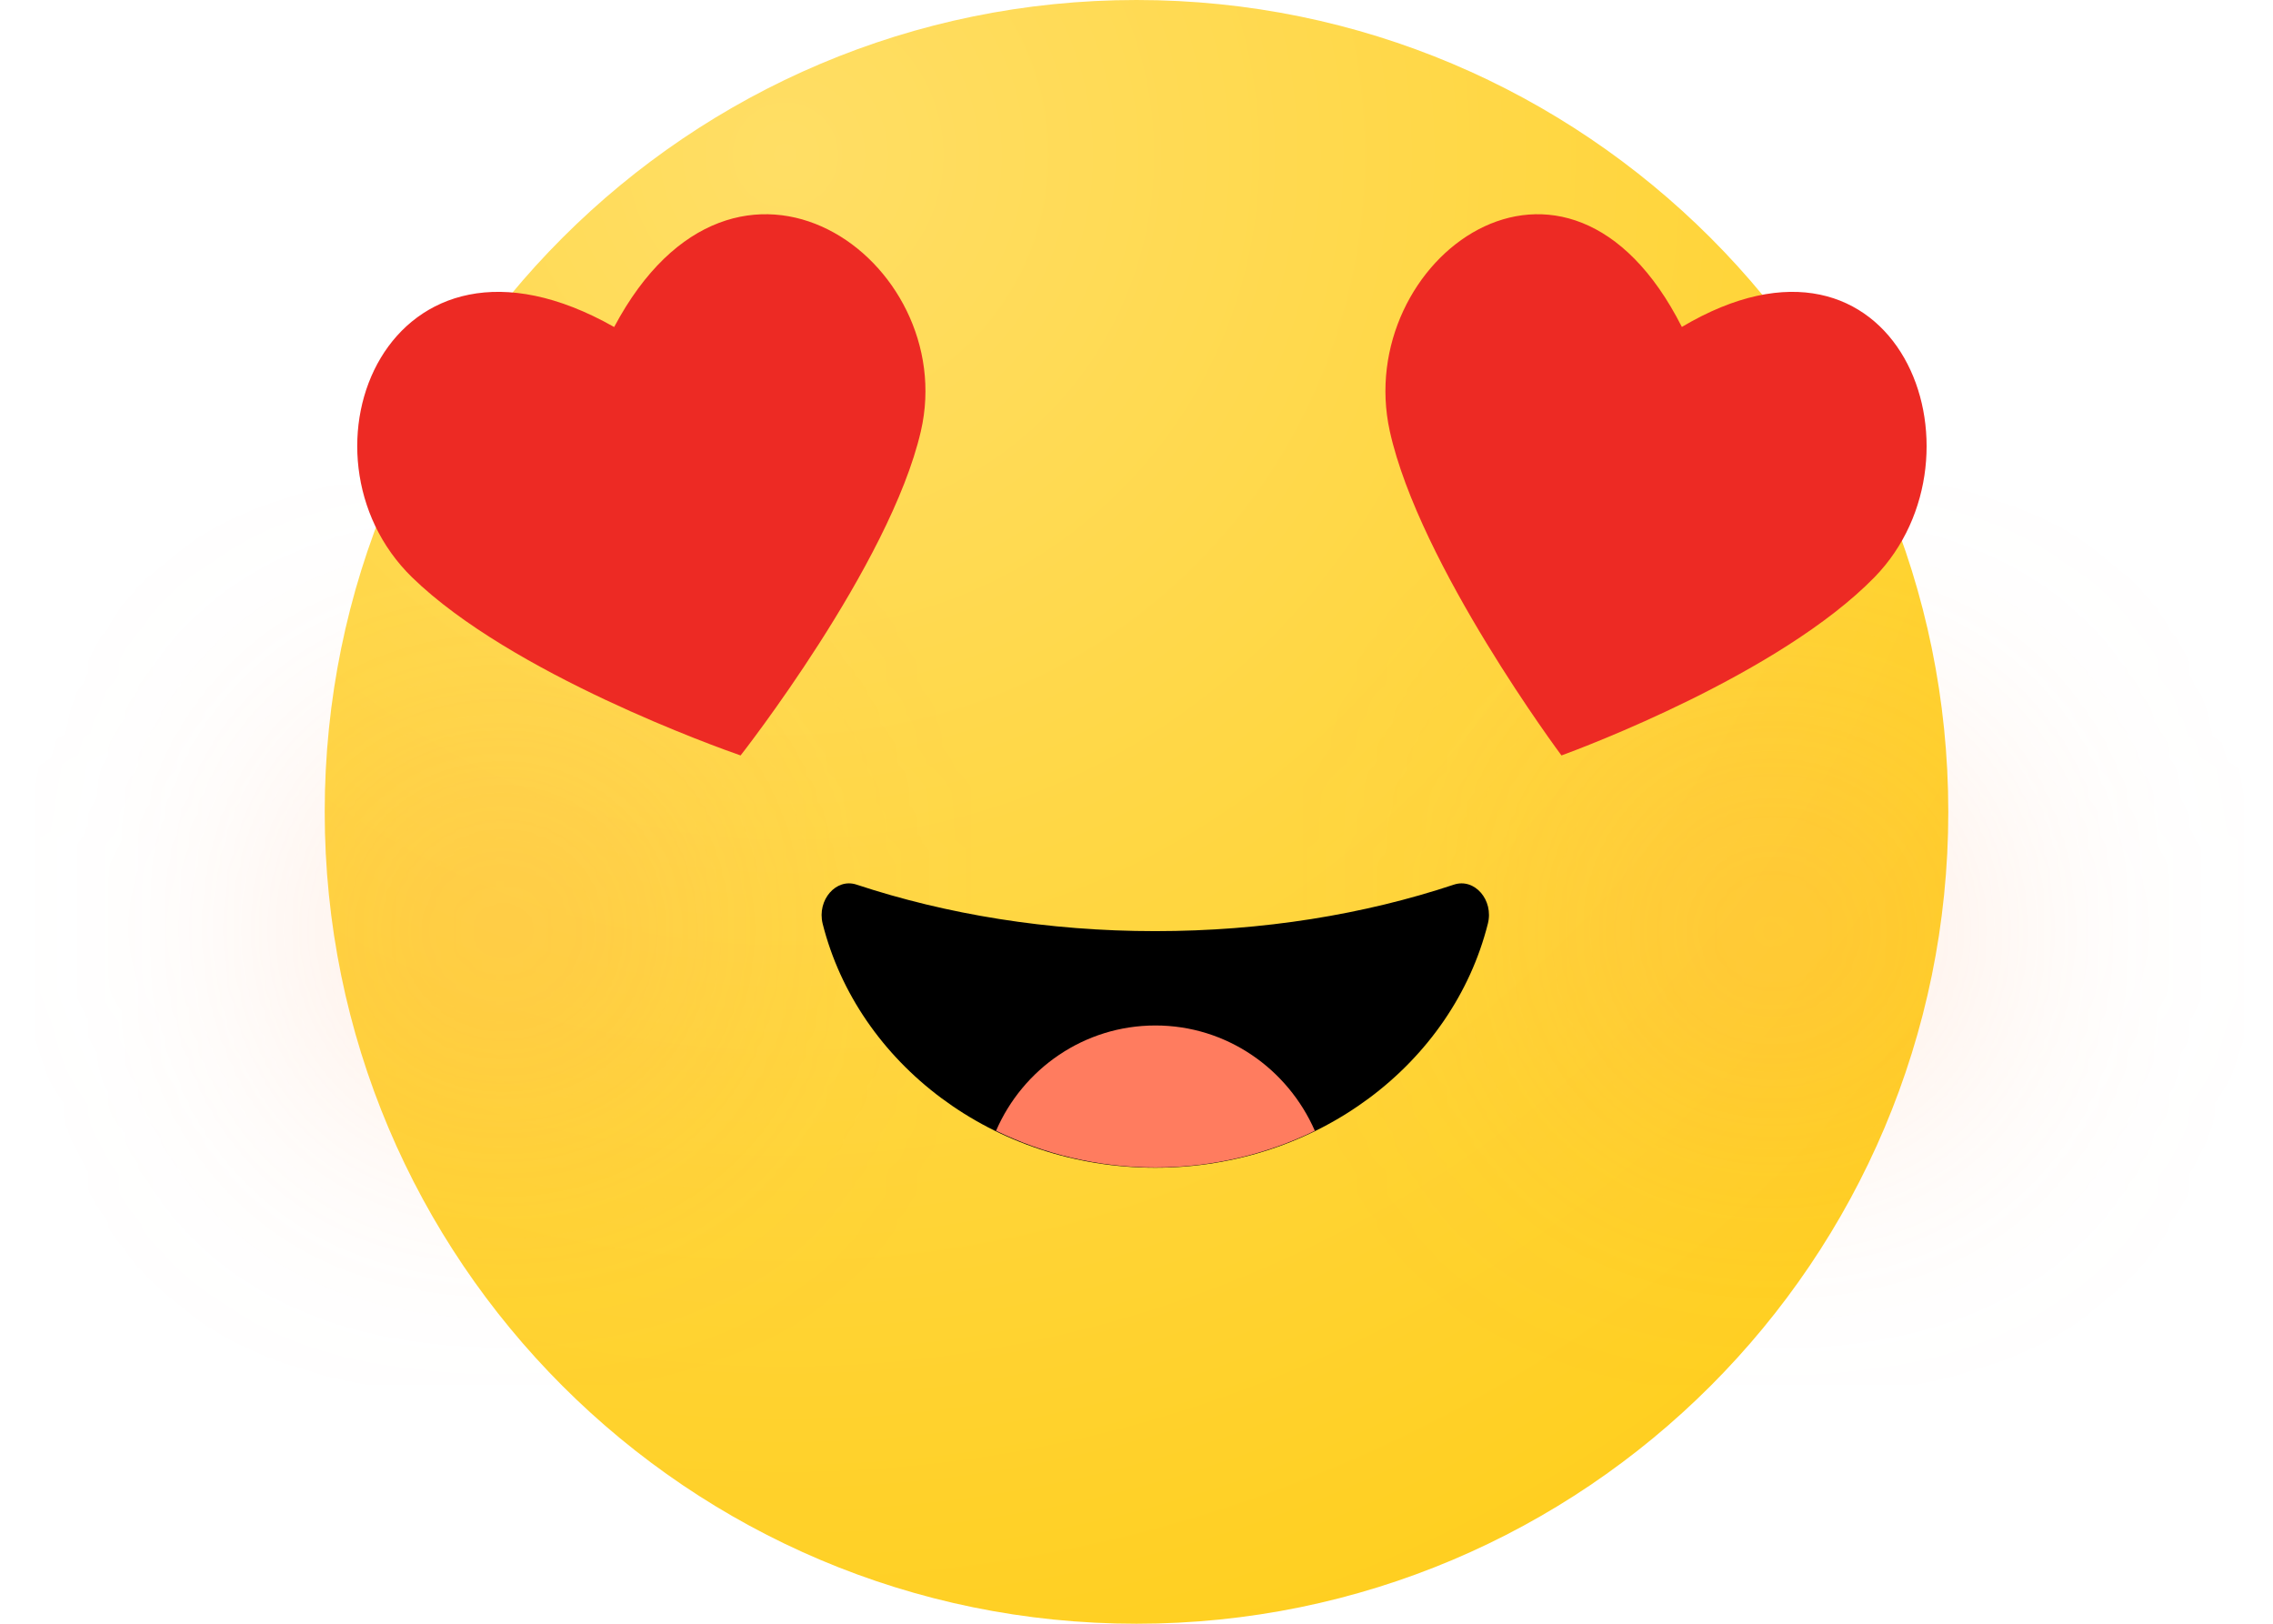
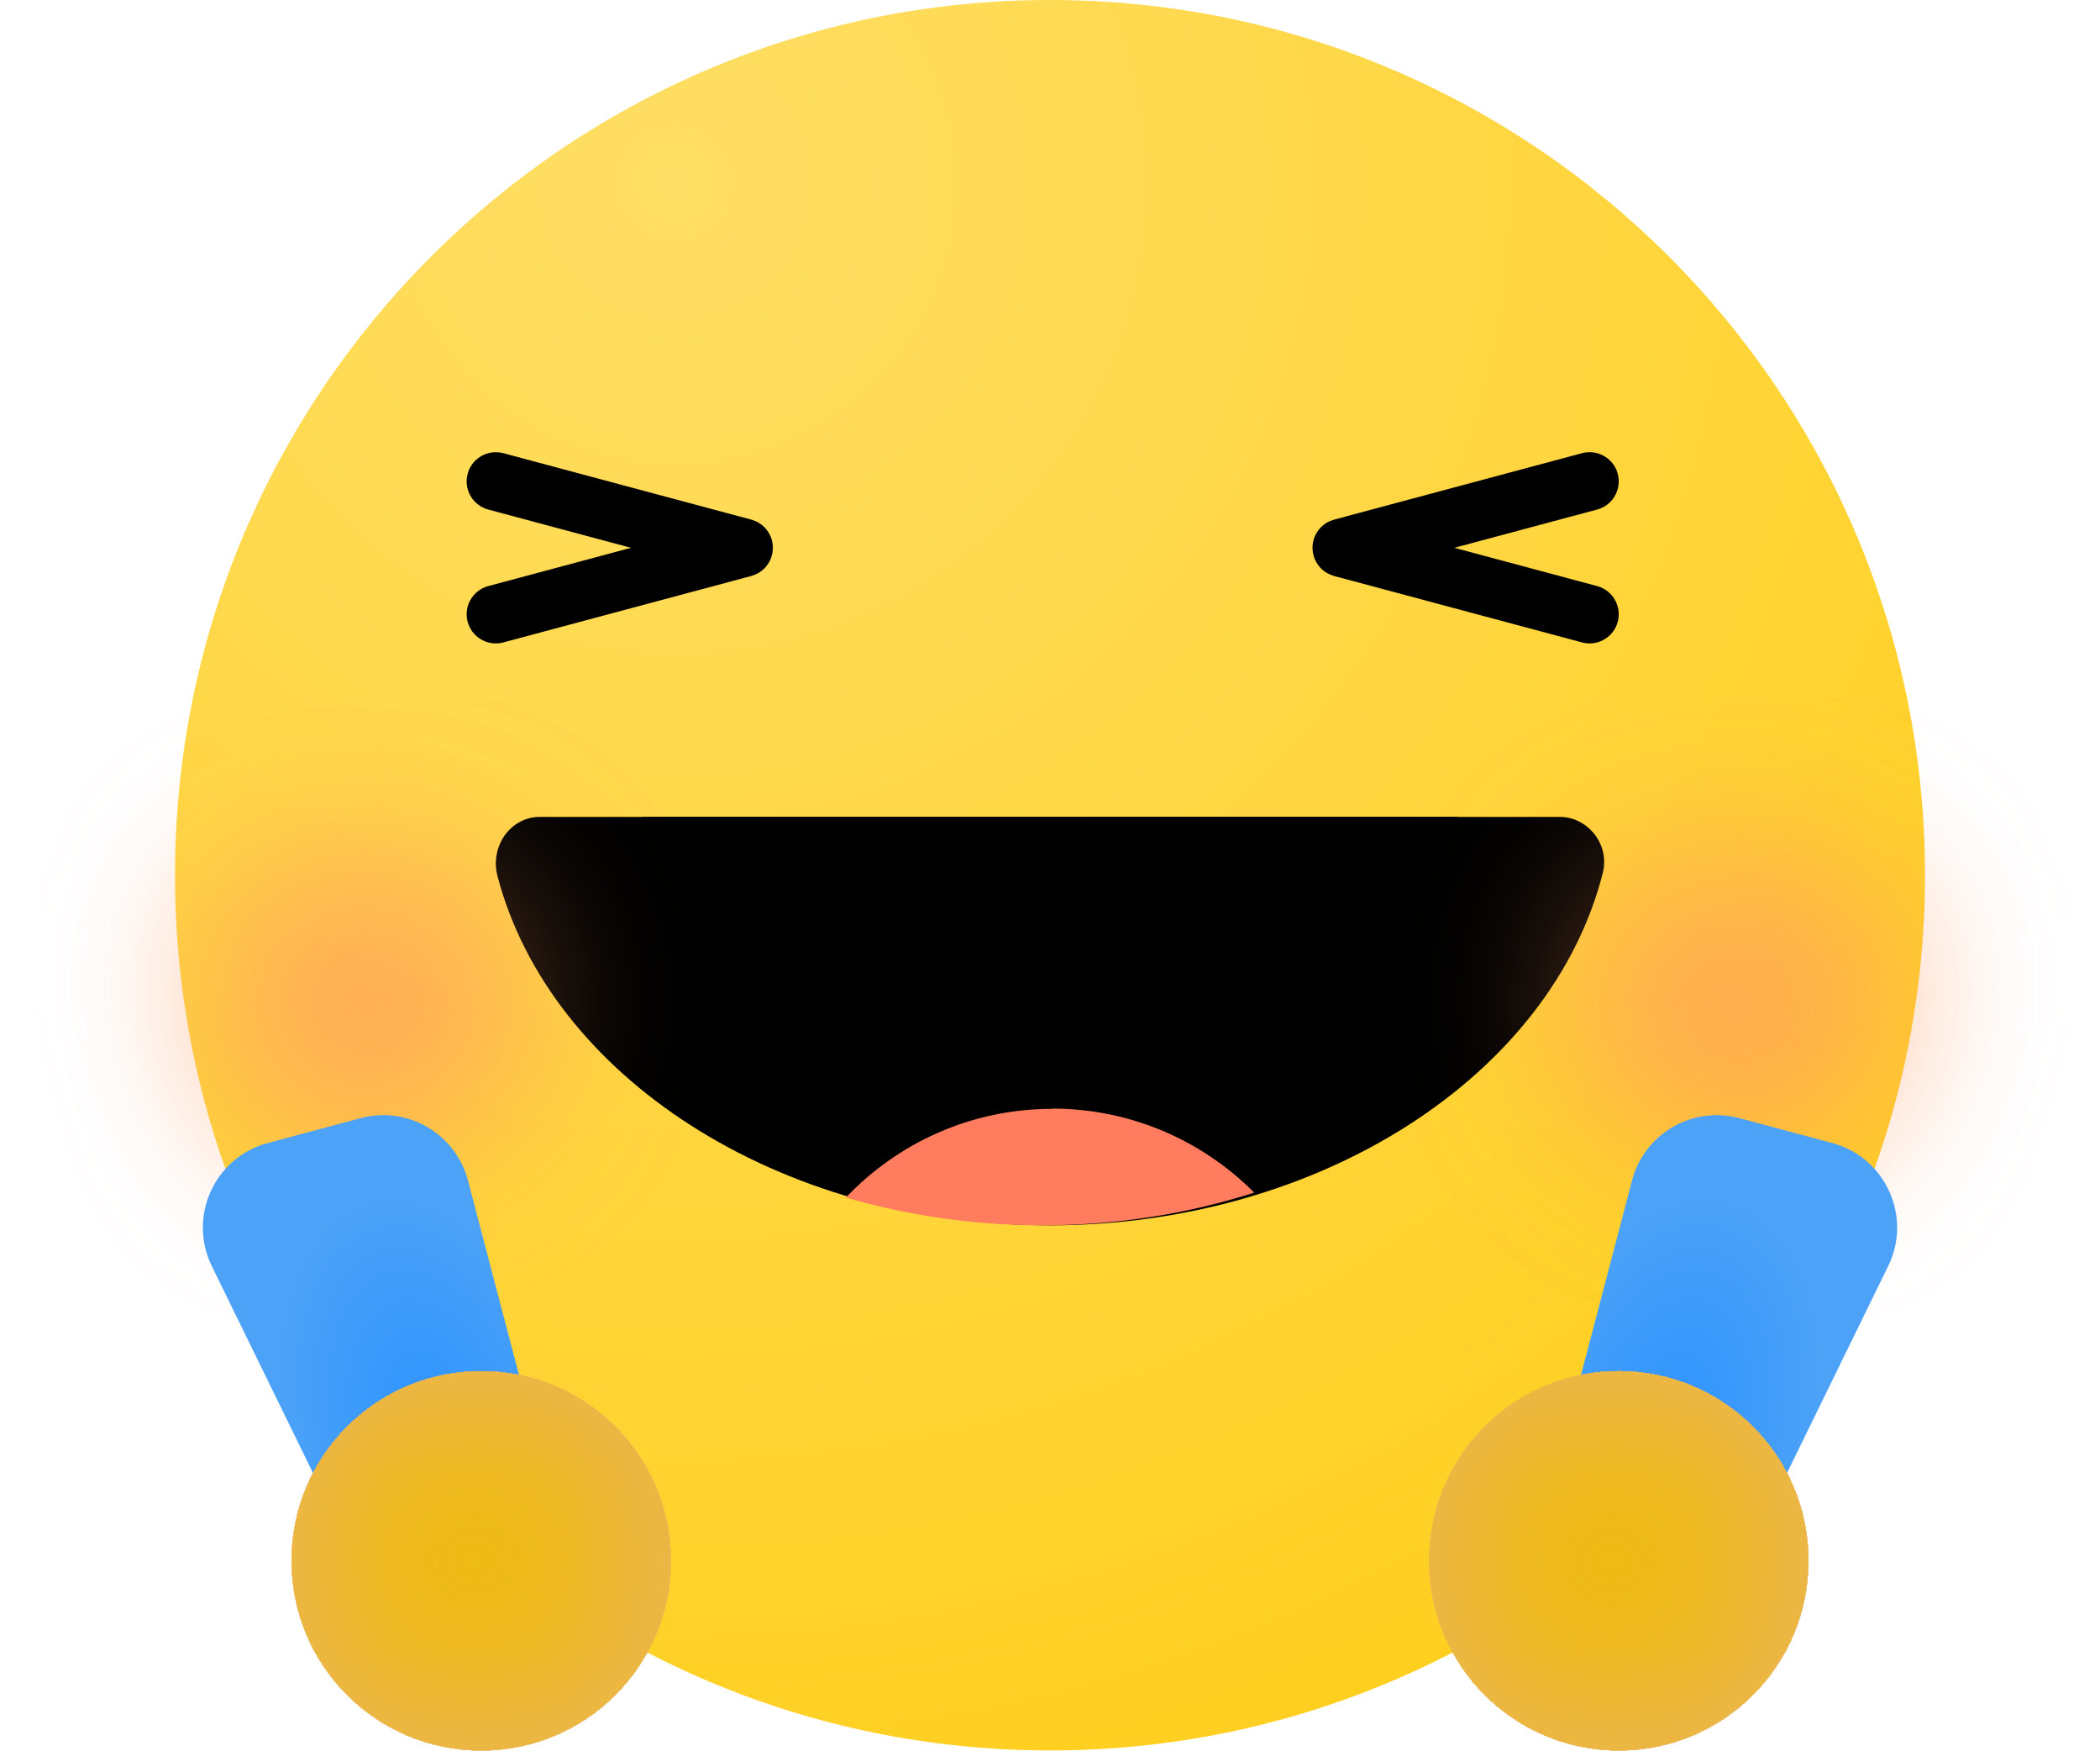
- <svg xmlns="http://www.w3.org/2000/svg" width="28" height="20" viewBox="0 0 28 20" fill="none">
-   <circle cx="14" cy="10" r="10" fill="url(#paint0_radial_9552_86384)" />
-   <g filter="url(#filter0_f_9552_86384)">
-     <path d="M23.633 10.722C23.48 11.498 23.236 12.242 22.913 12.942C22.576 13.049 22.186 13.079 21.783 13.012C20.7 12.832 19.929 12.012 20.069 11.185C20.206 10.358 21.195 9.835 22.283 10.015C22.846 10.108 23.323 10.375 23.633 10.722Z" fill="#FF9A61" fill-opacity="0.5" />
+ <svg xmlns="http://www.w3.org/2000/svg" width="48" height="40" viewBox="0 0 48 40" fill="none">
+   <circle cx="24" cy="20" r="20" fill="url(#paint0_radial_8991_19582)" />
+   <g filter="url(#filter0_f_8991_19582)">
+     <path d="M43.265 21.444C42.959 22.997 42.472 24.484 41.825 25.884C41.152 26.097 40.372 26.157 39.566 26.024C37.399 25.664 35.858 24.024 36.138 22.371C36.412 20.717 38.391 19.671 40.566 20.031C41.692 20.217 42.645 20.751 43.265 21.444Z" fill="#FF9A61" fill-opacity="0.5" />
  </g>
-   <g filter="url(#filter1_f_9552_86384)">
-     <path d="M7.936 11.185C8.076 12.012 7.306 12.832 6.223 13.012C5.85 13.075 5.49 13.052 5.17 12.965C4.833 12.242 4.583 11.472 4.43 10.665C4.736 10.345 5.193 10.105 5.723 10.015C6.81 9.835 7.799 10.358 7.936 11.185Z" fill="#FF9A61" fill-opacity="0.5" />
+   <g filter="url(#filter1_f_8991_19582)">
+     <path d="M11.873 22.371C12.153 24.024 10.613 25.664 8.446 26.024C7.699 26.151 6.979 26.104 6.339 25.931C5.666 24.484 5.166 22.944 4.859 21.331C5.473 20.691 6.386 20.211 7.446 20.031C9.619 19.671 11.599 20.717 11.873 22.371Z" fill="#FF9A61" fill-opacity="0.5" />
  </g>
-   <path d="M20.718 4.027C19.294 1.215 16.658 3.208 17.12 5.31C17.485 6.961 19.235 9.305 19.235 9.305C19.487 9.213 21.925 8.302 23.09 7.111C24.569 5.596 23.38 2.447 20.718 4.027Z" fill="#ED2A24" />
-   <path d="M7.566 4.027C9.062 1.215 11.829 3.208 11.344 5.31C10.963 6.961 9.123 9.305 9.123 9.305C8.858 9.213 6.299 8.302 5.076 7.111C3.523 5.596 4.771 2.447 7.564 4.027H7.566Z" fill="#ED2A24" />
-   <path d="M10.551 10.896C10.3 10.812 10.062 11.085 10.134 11.378C10.568 13.099 12.235 14.383 14.231 14.383C16.227 14.383 17.895 13.099 18.328 11.378C18.403 11.087 18.165 10.812 17.911 10.896C16.805 11.264 15.554 11.469 14.231 11.469C12.908 11.469 11.658 11.262 10.551 10.896Z" fill="black" />
-   <path d="M14.233 12.631C13.355 12.631 12.6 13.165 12.27 13.928C12.857 14.215 13.525 14.38 14.233 14.38C14.941 14.38 15.612 14.215 16.197 13.928C15.863 13.165 15.111 12.631 14.233 12.631Z" fill="#FF7C5F" />
+   <path d="M12.342 18.667C11.664 18.667 11.192 19.344 11.373 20.028C12.57 24.573 17.757 28 23.994 28C30.23 28 35.476 24.535 36.636 19.945C36.8 19.295 36.292 18.667 35.651 18.667H12.342Z" fill="black" />
+   <path d="M24.002 20.667C27.53 20.667 30.767 19.918 33.333 18.667H14.666C17.232 19.918 20.469 20.667 23.997 20.667H24.002Z" fill="black" />
+   <path d="M24.05 25.339C22.191 25.339 20.517 26.121 19.334 27.366C20.741 27.775 22.251 28 23.832 28C25.544 28 27.168 27.733 28.667 27.253C27.49 26.068 25.854 25.333 24.05 25.333V25.339Z" fill="#FF7C5F" />
+   <g filter="url(#filter2_f_8991_19582)">
+     <path d="M43.265 21.444C42.959 22.997 42.472 24.484 41.825 25.884C41.152 26.097 40.372 26.157 39.566 26.024C37.399 25.664 35.858 24.024 36.138 22.371C36.412 20.717 38.391 19.671 40.566 20.031C41.692 20.217 42.645 20.751 43.265 21.444Z" fill="#FF9A61" fill-opacity="0.5" />
+   </g>
+   <g filter="url(#filter3_f_8991_19582)">
+     <path d="M11.873 22.371C12.153 24.024 10.613 25.664 8.446 26.024C7.699 26.151 6.979 26.104 6.339 25.931C5.666 24.484 5.166 22.944 4.859 21.331C5.473 20.691 6.386 20.211 7.446 20.031C9.619 19.671 11.599 20.717 11.873 22.371Z" fill="#FF9A61" fill-opacity="0.5" />
+   </g>
+   <path d="M4.841 28.931C4.288 27.801 4.904 26.446 6.12 26.12L8.244 25.551C9.314 25.264 10.414 25.903 10.696 26.975L12.949 35.555C13.229 36.62 12.596 37.71 11.533 37.995L11.127 38.104C10.203 38.351 9.233 37.91 8.813 37.051L4.841 28.931Z" fill="url(#paint1_radial_8991_19582)" />
+   <g filter="url(#filter4_i_8991_19582)">
+     <circle cx="10.999" cy="35.667" r="4.333" fill="#F0BC05" />
+   </g>
+   <path d="M43.159 28.931C43.712 27.801 43.096 26.446 41.88 26.12L39.756 25.551C38.686 25.264 37.586 25.903 37.304 26.975L35.051 35.555C34.771 36.62 35.404 37.71 36.467 37.995L36.873 38.104C37.797 38.351 38.767 37.91 39.187 37.051L43.159 28.931Z" fill="url(#paint2_radial_8991_19582)" />
+   <g filter="url(#filter5_i_8991_19582)">
+     <circle cx="4.333" cy="4.333" r="4.333" transform="matrix(-1 0 0 1 41.334 31.3333)" fill="#F0BC05" />
+   </g>
+   <path d="M11.414 10.506L11.464 10.517L17.13 12.035L17.209 12.064C17.385 12.144 17.501 12.32 17.501 12.518C17.501 12.744 17.349 12.943 17.13 13.001L11.464 14.52C11.197 14.591 10.923 14.433 10.851 14.166C10.78 13.899 10.938 13.625 11.205 13.553L15.068 12.518L11.205 11.483L11.156 11.467C10.919 11.377 10.784 11.12 10.851 10.87C10.918 10.62 11.164 10.466 11.414 10.506Z" fill="black" />
+   <path d="M17.329 12.47C17.313 12.358 17.241 12.262 17.139 12.216H17.138L17.081 12.195L11.428 10.68V10.68L11.383 10.671C11.238 10.648 11.096 10.724 11.033 10.854L11.011 10.914C10.967 11.079 11.055 11.249 11.21 11.31L11.253 11.324L15.11 12.357C15.183 12.377 15.233 12.443 15.233 12.518C15.233 12.594 15.183 12.659 15.11 12.679L11.247 13.714C11.069 13.762 10.963 13.945 11.011 14.123L11.035 14.186C11.104 14.325 11.264 14.4 11.419 14.359L17.086 12.841L17.139 12.822C17.256 12.768 17.333 12.65 17.333 12.518L17.329 12.47ZM17.657 12.629C17.62 12.847 17.478 13.033 17.277 13.124L17.173 13.162L11.506 14.68C11.173 14.77 10.83 14.59 10.71 14.274L10.689 14.209C10.594 13.854 10.805 13.488 11.16 13.393L14.423 12.518L11.16 11.644L11.152 11.642L11.104 11.626L11.095 11.624V11.623C10.779 11.503 10.6 11.161 10.689 10.828L10.708 10.766C10.812 10.489 11.086 10.316 11.376 10.335L11.439 10.342L11.446 10.343L11.496 10.354L11.506 10.356L17.173 11.874L17.186 11.878L17.265 11.907L17.277 11.912C17.511 12.019 17.666 12.254 17.666 12.518L17.657 12.629Z" fill="black" />
+   <path d="M36.254 10.506L36.204 10.517L30.538 12.035L30.459 12.064C30.283 12.144 30.167 12.32 30.167 12.518C30.167 12.744 30.319 12.943 30.538 13.001L36.204 14.52C36.471 14.591 36.745 14.433 36.817 14.166C36.888 13.899 36.73 13.625 36.463 13.553L32.6 12.518L36.463 11.483L36.512 11.467C36.749 11.377 36.884 11.12 36.817 10.87C36.75 10.62 36.505 10.466 36.254 10.506Z" fill="black" />
+   <path d="M30.337 12.47C30.353 12.358 30.425 12.262 30.527 12.216H30.528L30.585 12.195L36.238 10.68V10.68L36.282 10.671C36.428 10.648 36.57 10.724 36.633 10.854L36.655 10.914C36.699 11.079 36.611 11.249 36.456 11.31L36.413 11.324L32.556 12.357C32.483 12.377 32.433 12.443 32.433 12.518C32.433 12.594 32.483 12.659 32.556 12.679L36.419 13.714C36.597 13.762 36.703 13.945 36.655 14.123L36.632 14.186C36.562 14.325 36.402 14.4 36.247 14.359L30.58 12.841L30.527 12.822C30.41 12.768 30.333 12.65 30.333 12.518L30.337 12.47ZM30.009 12.629C30.046 12.847 30.188 13.033 30.389 13.124L30.493 13.162L36.16 14.68C36.493 14.77 36.836 14.59 36.956 14.274L36.977 14.209C37.072 13.854 36.861 13.488 36.506 13.393L33.243 12.518L36.506 11.644L36.514 11.642L36.562 11.626L36.571 11.624V11.623C36.887 11.503 37.066 11.161 36.977 10.828L36.958 10.766C36.854 10.489 36.58 10.316 36.29 10.335L36.227 10.342L36.22 10.343L36.17 10.354L36.16 10.356L30.493 11.874L30.48 11.878L30.401 11.907L30.389 11.912C30.155 12.019 30 12.254 30 12.518L30.009 12.629Z" fill="black" />
  <defs>
-     <filter id="filter0_f_9552_86384" x="16.053" y="5.98" width="11.58" height="11.067" filterUnits="userSpaceOnUse" color-interpolation-filters="sRGB">
+     <filter id="filter0_f_8991_19582" x="32.105" y="15.96" width="15.16" height="14.135" filterUnits="userSpaceOnUse" color-interpolation-filters="sRGB">
      <feFlood flood-opacity="0" result="BackgroundImageFix" />
      <feBlend mode="normal" in="SourceGraphic" in2="BackgroundImageFix" result="shape" />
-       <feGaussianBlur stdDeviation="2" result="effect1_foregroundBlur_9552_86384" />
+       <feGaussianBlur stdDeviation="2" result="effect1_foregroundBlur_8991_19582" />
    </filter>
-     <filter id="filter1_f_9552_86384" x="0.43" y="5.98" width="11.523" height="11.068" filterUnits="userSpaceOnUse" color-interpolation-filters="sRGB">
+     <filter id="filter1_f_8991_19582" x="0.859" y="15.96" width="15.047" height="14.136" filterUnits="userSpaceOnUse" color-interpolation-filters="sRGB">
      <feFlood flood-opacity="0" result="BackgroundImageFix" />
      <feBlend mode="normal" in="SourceGraphic" in2="BackgroundImageFix" result="shape" />
-       <feGaussianBlur stdDeviation="2" result="effect1_foregroundBlur_9552_86384" />
+       <feGaussianBlur stdDeviation="2" result="effect1_foregroundBlur_8991_19582" />
    </filter>
-     <radialGradient id="paint0_radial_9552_86384" cx="0" cy="0" r="1" gradientUnits="userSpaceOnUse" gradientTransform="translate(9.66667 2) rotate(60.9454) scale(20.5913)">
+     <filter id="filter2_f_8991_19582" x="32.105" y="15.96" width="15.16" height="14.135" filterUnits="userSpaceOnUse" color-interpolation-filters="sRGB">
+       <feFlood flood-opacity="0" result="BackgroundImageFix" />
+       <feBlend mode="normal" in="SourceGraphic" in2="BackgroundImageFix" result="shape" />
+       <feGaussianBlur stdDeviation="2" result="effect1_foregroundBlur_8991_19582" />
+     </filter>
+     <filter id="filter3_f_8991_19582" x="0.859" y="15.96" width="15.047" height="14.136" filterUnits="userSpaceOnUse" color-interpolation-filters="sRGB">
+       <feFlood flood-opacity="0" result="BackgroundImageFix" />
+       <feBlend mode="normal" in="SourceGraphic" in2="BackgroundImageFix" result="shape" />
+       <feGaussianBlur stdDeviation="2" result="effect1_foregroundBlur_8991_19582" />
+     </filter>
+     <filter id="filter4_i_8991_19582" x="6.466" y="31.333" width="8.866" height="8.667" filterUnits="userSpaceOnUse" color-interpolation-filters="sRGB">
+       <feFlood flood-opacity="0" result="BackgroundImageFix" />
+       <feBlend mode="normal" in="SourceGraphic" in2="BackgroundImageFix" result="shape" />
+       <feColorMatrix in="SourceAlpha" type="matrix" values="0 0 0 0 0 0 0 0 0 0 0 0 0 0 0 0 0 0 127 0" result="hardAlpha" />
+       <feOffset dx="-0.2" />
+       <feGaussianBlur stdDeviation="2.5" />
+       <feComposite in2="hardAlpha" operator="arithmetic" k2="-1" k3="1" />
+       <feColorMatrix type="matrix" values="0 0 0 0 0.918 0 0 0 0 0.706 0 0 0 0 0.353 0 0 0 1 0" />
+       <feBlend mode="normal" in2="shape" result="effect1_innerShadow_8991_19582" />
+     </filter>
+     <filter id="filter5_i_8991_19582" x="32.468" y="31.333" width="8.866" height="8.667" filterUnits="userSpaceOnUse" color-interpolation-filters="sRGB">
+       <feFlood flood-opacity="0" result="BackgroundImageFix" />
+       <feBlend mode="normal" in="SourceGraphic" in2="BackgroundImageFix" result="shape" />
+       <feColorMatrix in="SourceAlpha" type="matrix" values="0 0 0 0 0 0 0 0 0 0 0 0 0 0 0 0 0 0 127 0" result="hardAlpha" />
+       <feOffset dx="-0.2" />
+       <feGaussianBlur stdDeviation="2.5" />
+       <feComposite in2="hardAlpha" operator="arithmetic" k2="-1" k3="1" />
+       <feColorMatrix type="matrix" values="0 0 0 0 0.918 0 0 0 0 0.706 0 0 0 0 0.353 0 0 0 1 0" />
+       <feBlend mode="normal" in2="shape" result="effect1_innerShadow_8991_19582" />
+     </filter>
+     <radialGradient id="paint0_radial_8991_19582" cx="0" cy="0" r="1" gradientUnits="userSpaceOnUse" gradientTransform="translate(15.3333 4) rotate(60.9454) scale(41.1825)">
      <stop stop-color="#FFDE65" />
      <stop offset="1" stop-color="#FFCE1B" />
    </radialGradient>
+     <radialGradient id="paint1_radial_8991_19582" cx="0" cy="0" r="1" gradientUnits="userSpaceOnUse" gradientTransform="translate(9.88607 32.709) rotate(75.0013) scale(5.53204 3.31897)">
+       <stop stop-color="#2D93FF" />
+       <stop offset="1" stop-color="#4CA2F7" />
+     </radialGradient>
+     <radialGradient id="paint2_radial_8991_19582" cx="0" cy="0" r="1" gradientUnits="userSpaceOnUse" gradientTransform="translate(38.1139 32.709) rotate(104.999) scale(5.53204 3.31897)">
+       <stop stop-color="#2D93FF" />
+       <stop offset="1" stop-color="#4CA2F7" />
+     </radialGradient>
  </defs>
</svg>
